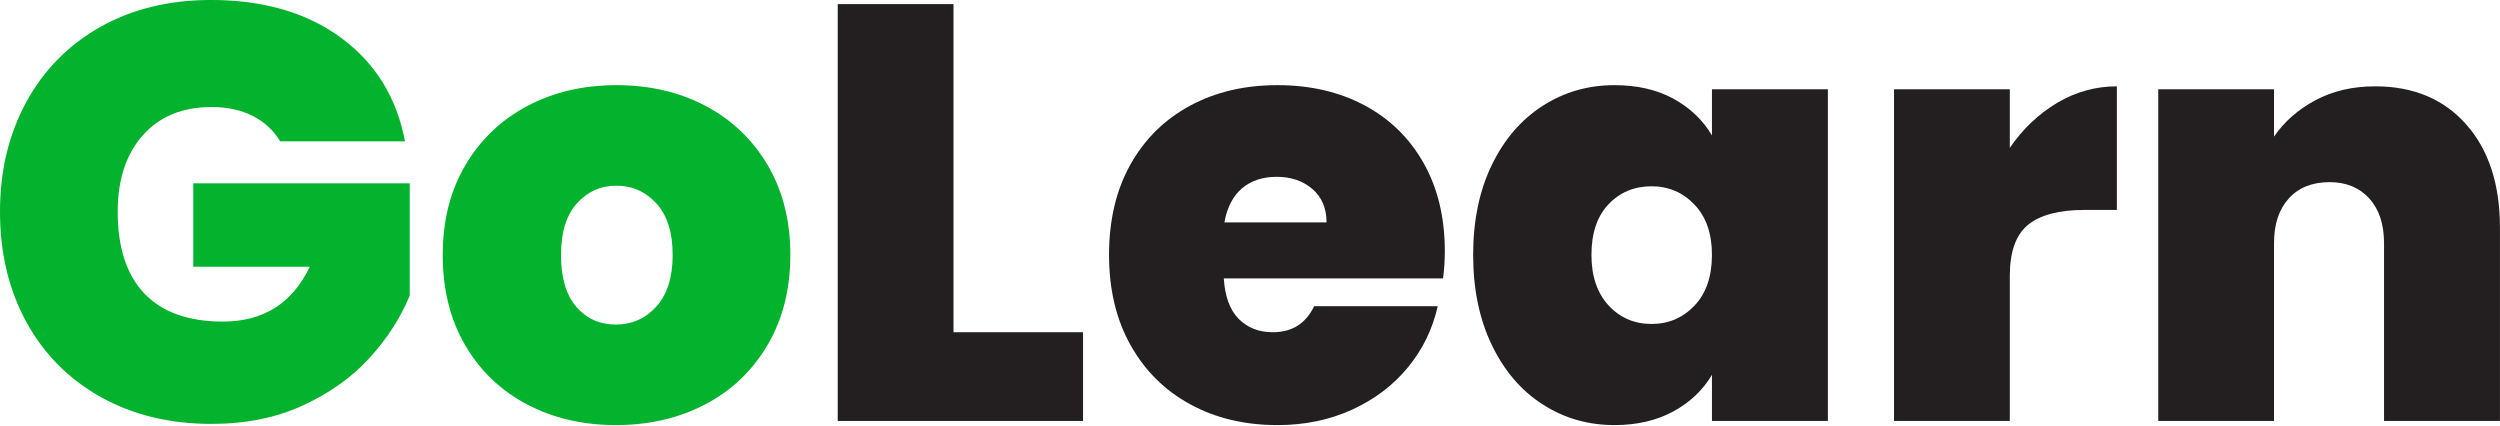
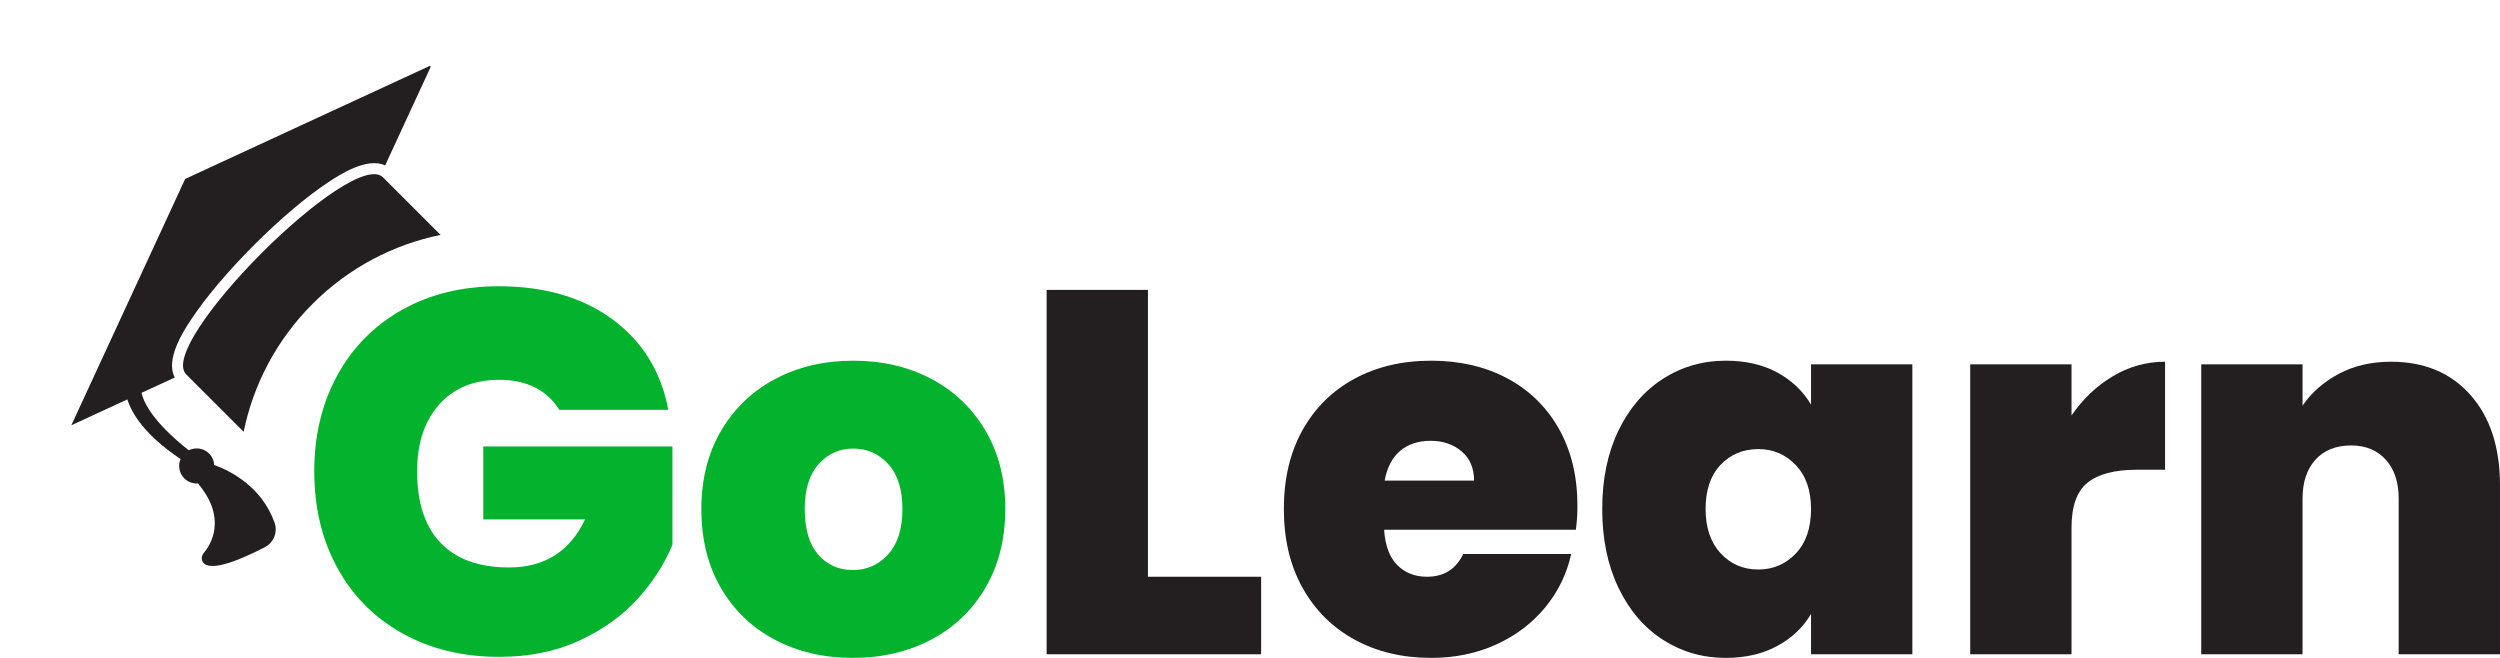
- <svg xmlns="http://www.w3.org/2000/svg" zoomAndPan="magnify" preserveAspectRatio="xMidYMid meet" version="1.0" viewBox="54.79 164.88 264.18 44.92">
+ <svg xmlns="http://www.w3.org/2000/svg" zoomAndPan="magnify" preserveAspectRatio="xMidYMid meet" version="1.0" viewBox="31.7 139.9 302.3 79.55">
  <defs>
    <g />
+     <clipPath id="a6e210900f">
+       <path d="M 40 147 L 84 147 L 84 209 L 40 209 Z M 40 147 " clip-rule="nonzero" />
+     </clipPath>
+     <clipPath id="0cb0235fbb">
+       <path d="M 31.699 183.922 L 75.719 139.902 L 103.293 167.48 L 59.277 211.496 Z M 31.699 183.922 " clip-rule="nonzero" />
+     </clipPath>
+     <clipPath id="bb665600c2">
+       <path d="M 31.699 183.922 L 75.719 139.902 L 103.293 167.48 L 59.277 211.496 Z M 31.699 183.922 " clip-rule="nonzero" />
+     </clipPath>
+     <clipPath id="4bb750fef1">
+       <path d="M 53 160 L 85 160 L 85 193 L 53 193 Z M 53 160 " clip-rule="nonzero" />
+     </clipPath>
+     <clipPath id="44c5a697c8">
+       <path d="M 31.699 183.922 L 75.719 139.902 L 103.293 167.48 L 59.277 211.496 Z M 31.699 183.922 " clip-rule="nonzero" />
+     </clipPath>
+     <clipPath id="f7db24bcdf">
+       <path d="M 31.699 183.922 L 75.719 139.902 L 103.293 167.48 L 59.277 211.496 Z M 31.699 183.922 " clip-rule="nonzero" />
+     </clipPath>
  </defs>
  <g fill="#03b32e" fill-opacity="1">
-     <g transform="translate(52.78984, 209.362)">
+     <g transform="translate(67.69932, 219.0147)">
      <g>
-         <path d="M 31.609 -29.547 C 30.898 -30.711 29.93 -31.609 28.703 -32.234 C 27.473 -32.859 26.023 -33.172 24.359 -33.172 C 21.273 -33.172 18.848 -32.172 17.078 -30.172 C 15.316 -28.172 14.438 -25.484 14.438 -22.109 C 14.438 -18.316 15.379 -15.43 17.266 -13.453 C 19.16 -11.484 21.922 -10.5 25.547 -10.5 C 29.836 -10.5 32.898 -12.43 34.734 -16.297 L 22.422 -16.297 L 22.422 -25.109 L 45.297 -25.109 L 45.297 -13.25 C 44.336 -10.914 42.93 -8.727 41.078 -6.688 C 39.223 -4.645 36.879 -2.969 34.047 -1.656 C 31.211 -0.344 27.984 0.312 24.359 0.312 C 19.941 0.312 16.035 -0.633 12.641 -2.531 C 9.254 -4.426 6.633 -7.07 4.781 -10.469 C 2.926 -13.863 2 -17.742 2 -22.109 C 2 -26.441 2.926 -30.305 4.781 -33.703 C 6.633 -37.098 9.242 -39.742 12.609 -41.641 C 15.984 -43.535 19.879 -44.484 24.297 -44.484 C 29.836 -44.484 34.422 -43.148 38.047 -40.484 C 41.672 -37.816 43.922 -34.172 44.797 -29.547 Z M 31.609 -29.547 " />
+         <path d="M 31.625 -29.562 C 30.914 -30.727 29.945 -31.625 28.719 -32.25 C 27.488 -32.875 26.039 -33.188 24.375 -33.188 C 21.289 -33.188 18.863 -32.188 17.094 -30.188 C 15.32 -28.188 14.438 -25.5 14.438 -22.125 C 14.438 -18.332 15.383 -15.445 17.281 -13.469 C 19.176 -11.488 21.938 -10.5 25.562 -10.5 C 29.852 -10.5 32.914 -12.438 34.75 -16.312 L 22.438 -16.312 L 22.438 -25.125 L 45.312 -25.125 L 45.312 -13.25 C 44.352 -10.914 42.945 -8.727 41.094 -6.688 C 39.238 -4.645 36.895 -2.969 34.062 -1.656 C 31.227 -0.344 28 0.312 24.375 0.312 C 19.957 0.312 16.051 -0.633 12.656 -2.531 C 9.258 -4.426 6.633 -7.07 4.781 -10.469 C 2.926 -13.863 2 -17.75 2 -22.125 C 2 -26.457 2.926 -30.32 4.781 -33.719 C 6.633 -37.113 9.25 -39.758 12.625 -41.656 C 16 -43.551 19.895 -44.5 24.312 -44.5 C 29.852 -44.5 34.438 -43.164 38.062 -40.5 C 41.688 -37.832 43.938 -34.188 44.812 -29.562 Z M 31.625 -29.562 " />
      </g>
    </g>
  </g>
  <g fill="#03b32e" fill-opacity="1">
-     <g transform="translate(100.0741, 209.362)">
+     <g transform="translate(115.0088, 219.0147)">
      <g>
-         <path d="M 19.797 0.438 C 16.305 0.438 13.176 -0.289 10.406 -1.75 C 7.633 -3.207 5.457 -5.289 3.875 -8 C 2.289 -10.707 1.5 -13.891 1.5 -17.547 C 1.5 -21.172 2.301 -24.336 3.906 -27.047 C 5.508 -29.754 7.695 -31.836 10.469 -33.297 C 13.238 -34.754 16.367 -35.484 19.859 -35.484 C 23.359 -35.484 26.492 -34.754 29.266 -33.297 C 32.035 -31.836 34.223 -29.754 35.828 -27.047 C 37.43 -24.336 38.234 -21.172 38.234 -17.547 C 38.234 -13.93 37.43 -10.758 35.828 -8.031 C 34.223 -5.301 32.023 -3.207 29.234 -1.75 C 26.441 -0.289 23.297 0.438 19.797 0.438 Z M 19.797 -10.188 C 21.504 -10.188 22.93 -10.82 24.078 -12.094 C 25.223 -13.363 25.797 -15.18 25.797 -17.547 C 25.797 -19.922 25.223 -21.734 24.078 -22.984 C 22.93 -24.234 21.523 -24.859 19.859 -24.859 C 18.191 -24.859 16.797 -24.234 15.672 -22.984 C 14.555 -21.734 14 -19.922 14 -17.547 C 14 -15.141 14.535 -13.312 15.609 -12.062 C 16.691 -10.812 18.086 -10.188 19.797 -10.188 Z M 19.797 -10.188 " />
+         <path d="M 19.812 0.438 C 16.312 0.438 13.176 -0.289 10.406 -1.75 C 7.633 -3.207 5.457 -5.289 3.875 -8 C 2.289 -10.707 1.5 -13.895 1.5 -17.562 C 1.5 -21.188 2.301 -24.352 3.906 -27.062 C 5.508 -29.77 7.695 -31.852 10.469 -33.312 C 13.238 -34.77 16.375 -35.5 19.875 -35.5 C 23.375 -35.5 26.508 -34.77 29.281 -33.312 C 32.051 -31.852 34.238 -29.77 35.844 -27.062 C 37.445 -24.352 38.25 -21.188 38.25 -17.562 C 38.25 -13.938 37.445 -10.758 35.844 -8.031 C 34.238 -5.301 32.039 -3.207 29.25 -1.75 C 26.457 -0.289 23.312 0.438 19.812 0.438 Z M 19.812 -10.188 C 21.52 -10.188 22.945 -10.82 24.094 -12.094 C 25.238 -13.363 25.812 -15.188 25.812 -17.562 C 25.812 -19.938 25.238 -21.75 24.094 -23 C 22.945 -24.25 21.539 -24.875 19.875 -24.875 C 18.207 -24.875 16.812 -24.25 15.688 -23 C 14.562 -21.75 14 -19.938 14 -17.562 C 14 -15.145 14.539 -13.312 15.625 -12.062 C 16.707 -10.812 18.102 -10.188 19.812 -10.188 Z M 19.812 -10.188 " />
      </g>
    </g>
  </g>
  <g fill="#231f20" fill-opacity="1">
-     <g transform="translate(139.8148, 209.362)">
+     <g transform="translate(154.7579, 219.0147)">
      <g>
-         <path d="M 15.734 -9.375 L 29.422 -9.375 L 29.422 0 L 3.5 0 L 3.5 -44.047 L 15.734 -44.047 Z M 15.734 -9.375 " />
+         <path d="M 15.75 -9.375 L 29.438 -9.375 L 29.438 0 L 3.5 0 L 3.5 -44.062 L 15.75 -44.062 Z M 15.75 -9.375 " />
      </g>
    </g>
  </g>
  <g fill="#231f20" fill-opacity="1">
-     <g transform="translate(170.484, 209.362)">
+     <g transform="translate(185.4434, 219.0147)">
      <g>
-         <path d="M 36.984 -17.922 C 36.984 -16.961 36.922 -16.008 36.797 -15.062 L 13.625 -15.062 C 13.75 -13.145 14.273 -11.719 15.203 -10.781 C 16.141 -9.844 17.336 -9.375 18.797 -9.375 C 20.836 -9.375 22.297 -10.289 23.172 -12.125 L 36.234 -12.125 C 35.691 -9.707 34.641 -7.551 33.078 -5.656 C 31.516 -3.758 29.547 -2.27 27.172 -1.188 C 24.797 -0.102 22.172 0.438 19.297 0.438 C 15.848 0.438 12.781 -0.289 10.094 -1.75 C 7.406 -3.207 5.301 -5.289 3.781 -8 C 2.258 -10.707 1.5 -13.891 1.5 -17.547 C 1.5 -21.211 2.25 -24.391 3.75 -27.078 C 5.25 -29.766 7.344 -31.836 10.031 -33.297 C 12.719 -34.754 15.805 -35.484 19.297 -35.484 C 22.754 -35.484 25.816 -34.773 28.484 -33.359 C 31.148 -31.941 33.234 -29.91 34.734 -27.266 C 36.234 -24.617 36.984 -21.504 36.984 -17.922 Z M 24.484 -20.984 C 24.484 -22.484 23.984 -23.66 22.984 -24.516 C 21.984 -25.367 20.734 -25.797 19.234 -25.797 C 17.734 -25.797 16.504 -25.391 15.547 -24.578 C 14.598 -23.766 13.977 -22.566 13.688 -20.984 Z M 24.484 -20.984 " />
+         <path d="M 37 -17.938 C 37 -16.977 36.938 -16.02 36.812 -15.062 L 13.625 -15.062 C 13.75 -13.145 14.281 -11.719 15.219 -10.781 C 16.156 -9.844 17.352 -9.375 18.812 -9.375 C 20.852 -9.375 22.312 -10.289 23.188 -12.125 L 36.25 -12.125 C 35.707 -9.707 34.656 -7.551 33.094 -5.656 C 31.531 -3.758 29.562 -2.27 27.188 -1.188 C 24.812 -0.102 22.188 0.438 19.312 0.438 C 15.852 0.438 12.781 -0.289 10.094 -1.75 C 7.406 -3.207 5.301 -5.289 3.781 -8 C 2.258 -10.707 1.5 -13.895 1.5 -17.562 C 1.5 -21.227 2.25 -24.406 3.75 -27.094 C 5.25 -29.781 7.344 -31.852 10.031 -33.312 C 12.719 -34.77 15.812 -35.5 19.312 -35.5 C 22.77 -35.5 25.832 -34.789 28.5 -33.375 C 31.164 -31.957 33.25 -29.926 34.75 -27.281 C 36.25 -24.633 37 -21.52 37 -17.938 Z M 24.5 -21 C 24.5 -22.5 24 -23.676 23 -24.531 C 22 -25.383 20.75 -25.812 19.25 -25.812 C 17.75 -25.812 16.52 -25.406 15.562 -24.594 C 14.602 -23.781 13.977 -22.582 13.688 -21 Z M 24.5 -21 " />
      </g>
    </g>
  </g>
  <g fill="#231f20" fill-opacity="1">
-     <g transform="translate(208.9611, 209.362)">
+     <g transform="translate(223.941, 219.0147)">
      <g>
-         <path d="M 1.5 -17.547 C 1.5 -21.172 2.156 -24.336 3.469 -27.047 C 4.781 -29.754 6.57 -31.836 8.844 -33.297 C 11.113 -34.754 13.641 -35.484 16.422 -35.484 C 18.836 -35.484 20.922 -35.004 22.672 -34.047 C 24.422 -33.086 25.773 -31.797 26.734 -30.172 L 26.734 -35.047 L 38.984 -35.047 L 38.984 0 L 26.734 0 L 26.734 -4.875 C 25.773 -3.25 24.41 -1.957 22.641 -1 C 20.867 -0.039 18.797 0.438 16.422 0.438 C 13.641 0.438 11.113 -0.289 8.844 -1.75 C 6.57 -3.207 4.781 -5.301 3.469 -8.031 C 2.156 -10.758 1.5 -13.93 1.5 -17.547 Z M 26.734 -17.547 C 26.734 -19.797 26.117 -21.566 24.891 -22.859 C 23.66 -24.148 22.148 -24.797 20.359 -24.797 C 18.523 -24.797 17.004 -24.16 15.797 -22.891 C 14.598 -21.617 14 -19.836 14 -17.547 C 14 -15.305 14.598 -13.531 15.797 -12.219 C 17.004 -10.906 18.523 -10.25 20.359 -10.25 C 22.148 -10.25 23.66 -10.895 24.891 -12.188 C 26.117 -13.477 26.734 -15.266 26.734 -17.547 Z M 26.734 -17.547 " />
+         <path d="M 1.5 -17.562 C 1.5 -21.188 2.156 -24.352 3.469 -27.062 C 4.781 -29.77 6.57 -31.852 8.844 -33.312 C 11.113 -34.77 13.645 -35.5 16.438 -35.5 C 18.852 -35.5 20.938 -35.02 22.688 -34.062 C 24.438 -33.102 25.789 -31.812 26.75 -30.188 L 26.75 -35.062 L 39 -35.062 L 39 0 L 26.75 0 L 26.75 -4.875 C 25.789 -3.25 24.426 -1.957 22.656 -1 C 20.883 -0.039 18.812 0.438 16.438 0.438 C 13.645 0.438 11.113 -0.289 8.844 -1.75 C 6.57 -3.207 4.781 -5.301 3.469 -8.031 C 2.156 -10.758 1.5 -13.938 1.5 -17.562 Z M 26.75 -17.562 C 26.75 -19.812 26.133 -21.582 24.906 -22.875 C 23.676 -24.164 22.164 -24.812 20.375 -24.812 C 18.539 -24.812 17.02 -24.176 15.812 -22.906 C 14.602 -21.633 14 -19.852 14 -17.562 C 14 -15.312 14.602 -13.531 15.812 -12.219 C 17.02 -10.906 18.539 -10.25 20.375 -10.25 C 22.164 -10.25 23.676 -10.895 24.906 -12.188 C 26.133 -13.477 26.75 -15.27 26.75 -17.562 Z M 26.75 -17.562 " />
      </g>
    </g>
  </g>
  <g fill="#231f20" fill-opacity="1">
-     <g transform="translate(251.4357, 209.362)">
+     <g transform="translate(266.4383, 219.0147)">
      <g>
-         <path d="M 15.734 -28.859 C 17.109 -30.859 18.773 -32.441 20.734 -33.609 C 22.691 -34.773 24.797 -35.359 27.047 -35.359 L 27.047 -22.297 L 23.609 -22.297 C 20.941 -22.297 18.961 -21.773 17.672 -20.734 C 16.379 -19.691 15.734 -17.883 15.734 -15.312 L 15.734 0 L 3.5 0 L 3.5 -35.047 L 15.734 -35.047 Z M 15.734 -28.859 " />
+         <path d="M 15.75 -28.875 C 17.125 -30.875 18.789 -32.457 20.75 -33.625 C 22.707 -34.789 24.812 -35.375 27.062 -35.375 L 27.062 -22.312 L 23.625 -22.312 C 20.957 -22.312 18.977 -21.789 17.688 -20.75 C 16.395 -19.707 15.75 -17.895 15.75 -15.312 L 15.75 0 L 3.5 0 L 3.5 -35.062 L 15.75 -35.062 Z M 15.75 -28.875 " />
      </g>
    </g>
  </g>
  <g fill="#231f20" fill-opacity="1">
-     <g transform="translate(279.3566, 209.362)">
+     <g transform="translate(294.374, 219.0147)">
      <g>
-         <path d="M 26.422 -35.359 C 30.461 -35.359 33.672 -34.016 36.047 -31.328 C 38.422 -28.641 39.609 -25.004 39.609 -20.422 L 39.609 0 L 27.359 0 L 27.359 -18.797 C 27.359 -20.797 26.836 -22.367 25.797 -23.516 C 24.754 -24.66 23.359 -25.234 21.609 -25.234 C 19.773 -25.234 18.336 -24.66 17.297 -23.516 C 16.254 -22.367 15.734 -20.797 15.734 -18.797 L 15.734 0 L 3.5 0 L 3.5 -35.047 L 15.734 -35.047 L 15.734 -30.047 C 16.816 -31.629 18.273 -32.91 20.109 -33.891 C 21.941 -34.867 24.047 -35.359 26.422 -35.359 Z M 26.422 -35.359 " />
+         <path d="M 26.438 -35.375 C 30.477 -35.375 33.688 -34.031 36.062 -31.344 C 38.438 -28.656 39.625 -25.02 39.625 -20.438 L 39.625 0 L 27.375 0 L 27.375 -18.812 C 27.375 -20.812 26.852 -22.383 25.812 -23.531 C 24.77 -24.676 23.375 -25.25 21.625 -25.25 C 19.789 -25.25 18.352 -24.676 17.312 -23.531 C 16.27 -22.383 15.75 -20.812 15.75 -18.812 L 15.75 0 L 3.5 0 L 3.5 -35.062 L 15.75 -35.062 L 15.75 -30.062 C 16.832 -31.645 18.289 -32.926 20.125 -33.906 C 21.957 -34.883 24.062 -35.375 26.438 -35.375 Z M 26.438 -35.375 " />
+       </g>
+     </g>
+   </g>
+   <g clip-path="url(#a6e210900f)">
+     <g clip-path="url(#0cb0235fbb)">
+       <g clip-path="url(#bb665600c2)">
+         <path fill="#231f20" d="M 68.898 154.691 L 54.262 161.457 L 54.09 161.535 L 54.012 161.707 L 47.246 176.344 L 40.324 191.324 L 43.469 189.871 L 47.098 188.195 C 47.625 189.871 49.168 192.484 53.535 195.406 C 53.203 196.18 53.352 197.109 53.984 197.742 C 54.438 198.191 55.039 198.398 55.633 198.355 C 59.242 202.625 57.129 205.836 56.328 206.781 C 56.078 207.078 56.016 207.504 56.215 207.84 C 57.074 209.262 61.32 207.32 63.734 206.059 C 64.801 205.5 65.305 204.242 64.902 203.109 C 63.336 198.688 59.484 196.805 57.602 196.129 C 57.574 195.625 57.371 195.129 56.984 194.742 C 56.32 194.078 55.324 193.949 54.527 194.348 C 52.902 193.082 49.449 190.125 48.809 187.402 L 52.84 185.543 C 51.641 183.359 53.949 179.848 54.754 178.621 C 56.523 175.934 59.25 172.695 62.441 169.508 C 65.613 166.336 68.832 163.621 71.504 161.863 C 72.695 161.078 76.09 158.848 78.27 159.906 L 82.426 150.914 L 83.879 147.77 Z M 68.898 154.691 " fill-opacity="1" fill-rule="nonzero" />
+       </g>
+     </g>
+   </g>
+   <g clip-path="url(#4bb750fef1)">
+     <g clip-path="url(#44c5a697c8)">
+       <g clip-path="url(#f7db24bcdf)">
+         <path fill="#231f20" d="M 54.219 185.172 L 61.164 192.113 C 62.32 186.445 65.102 181.039 69.5 176.641 C 73.898 172.242 79.301 169.465 84.973 168.305 L 78.016 161.348 C 74.324 157.656 50.527 181.484 54.219 185.172 Z M 54.219 185.172 " fill-opacity="1" fill-rule="nonzero" />
      </g>
    </g>
  </g>
</svg>
